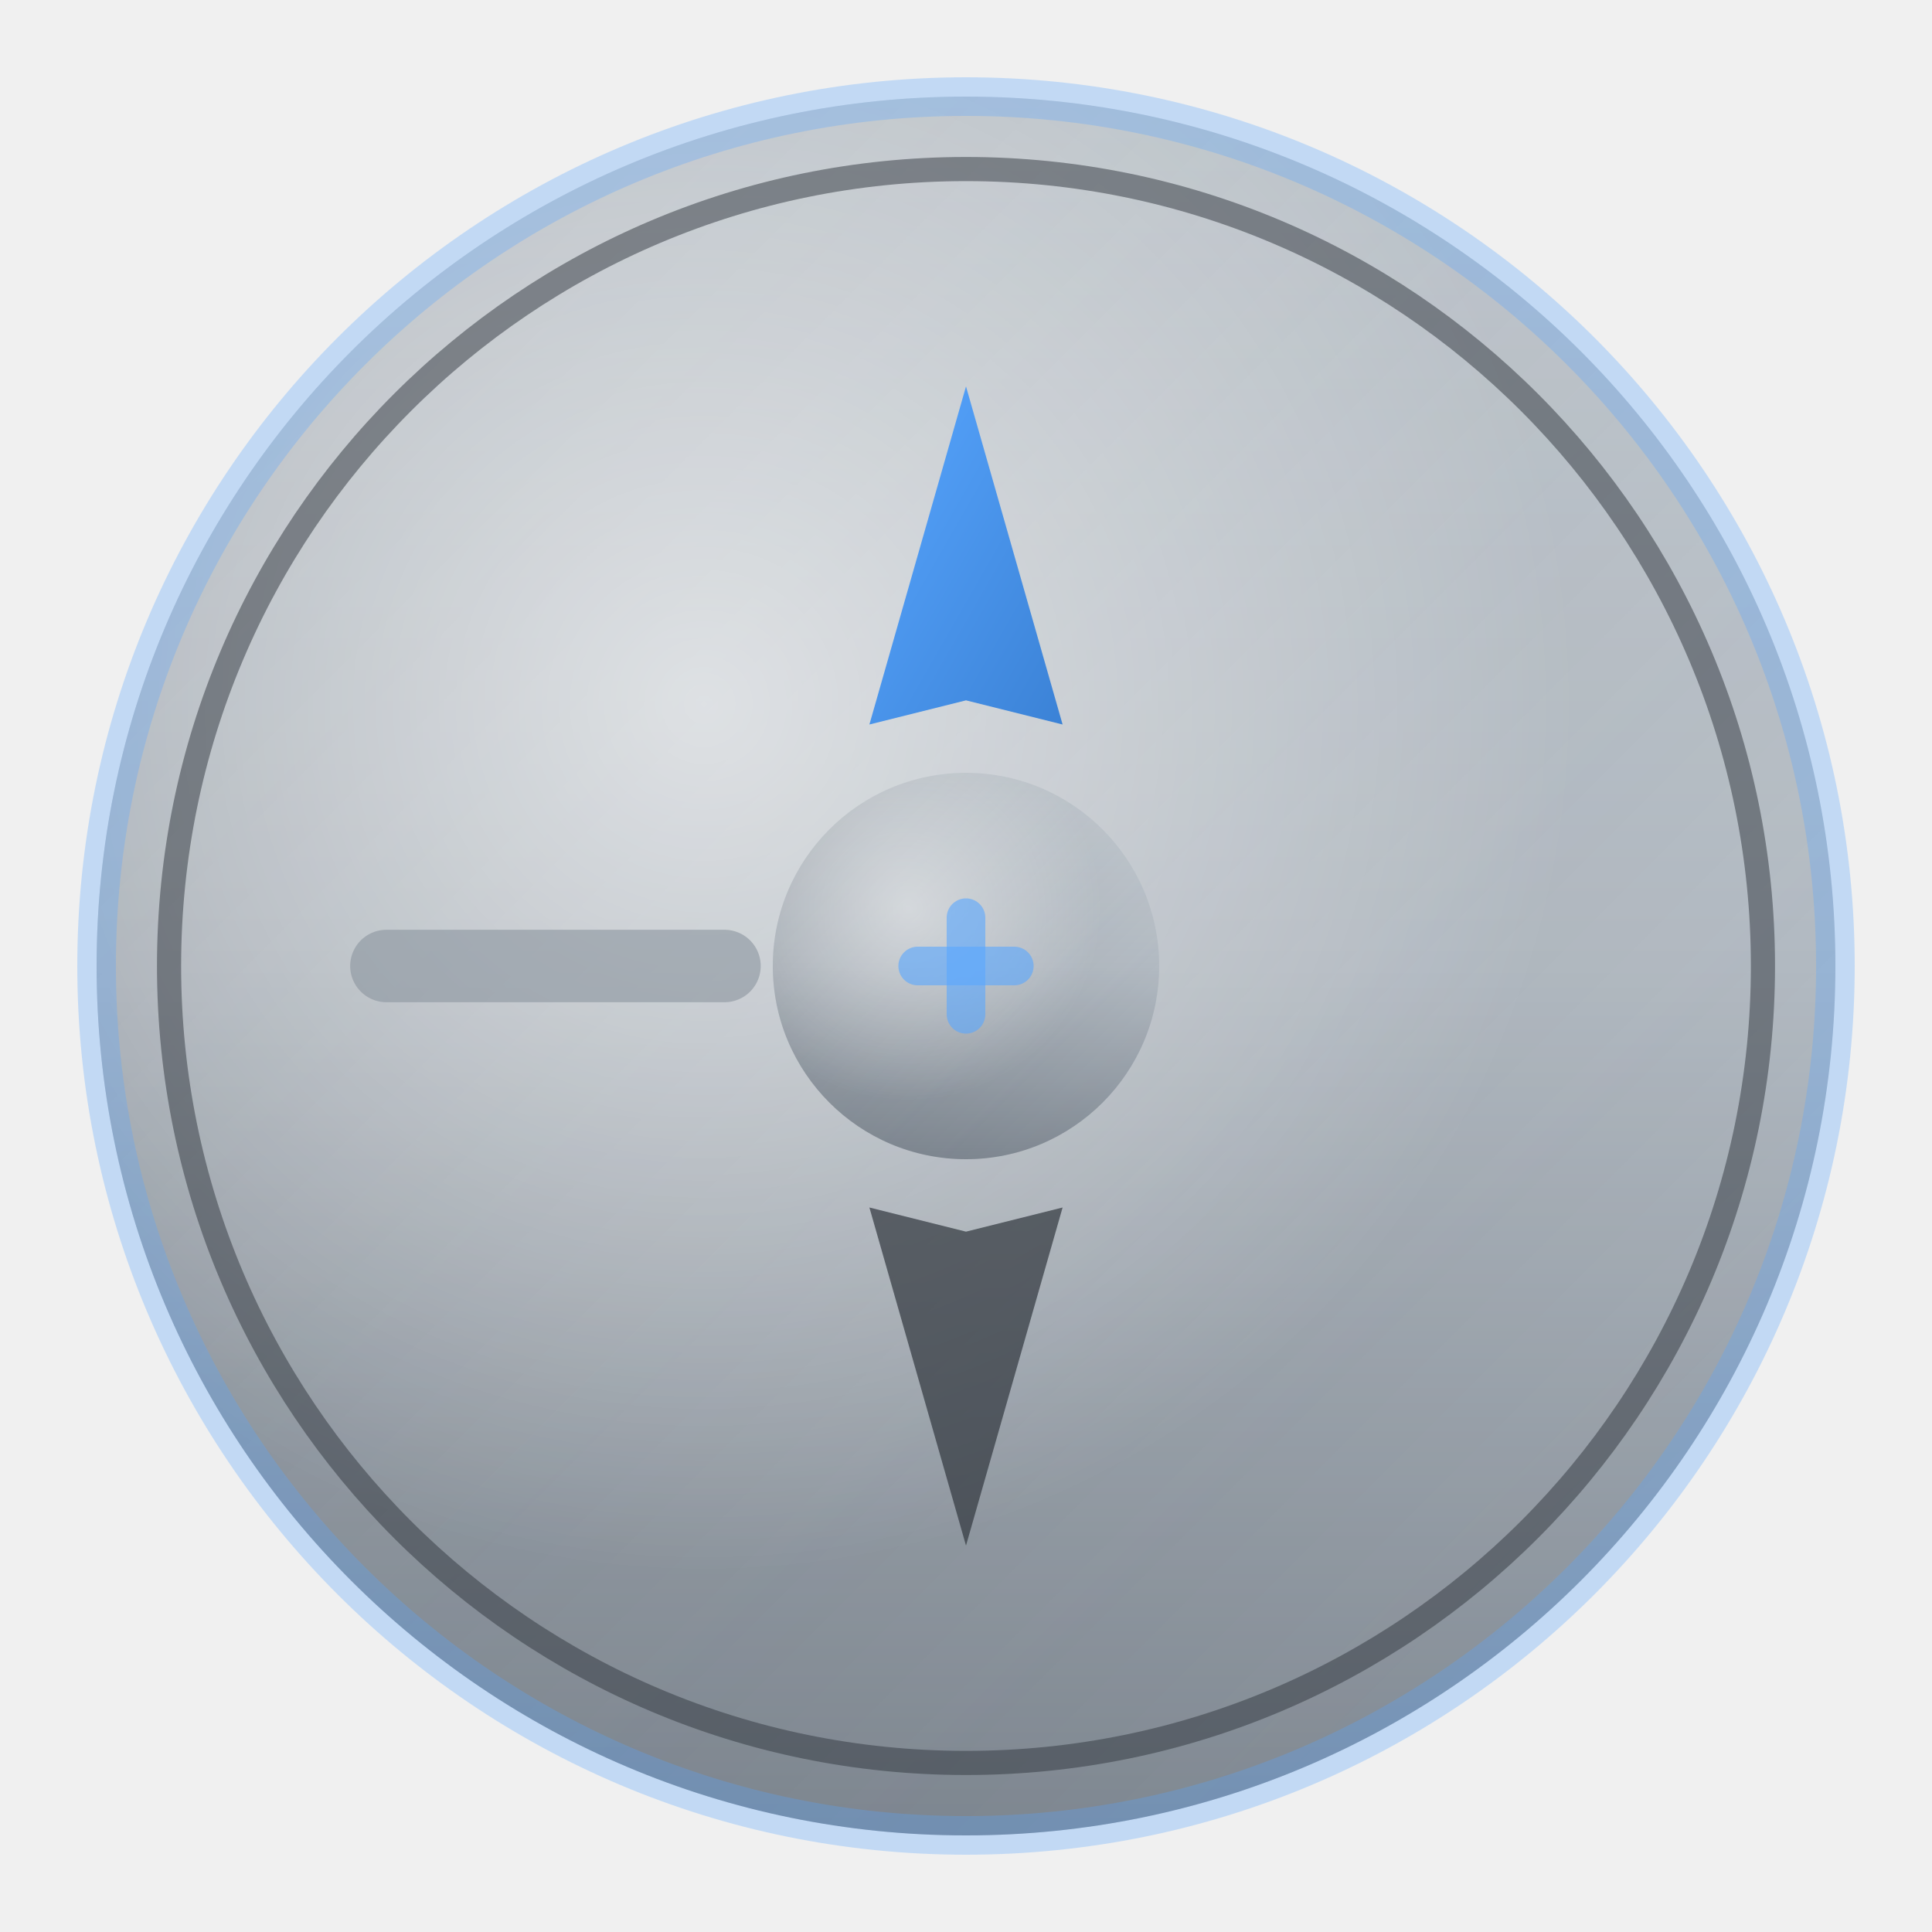
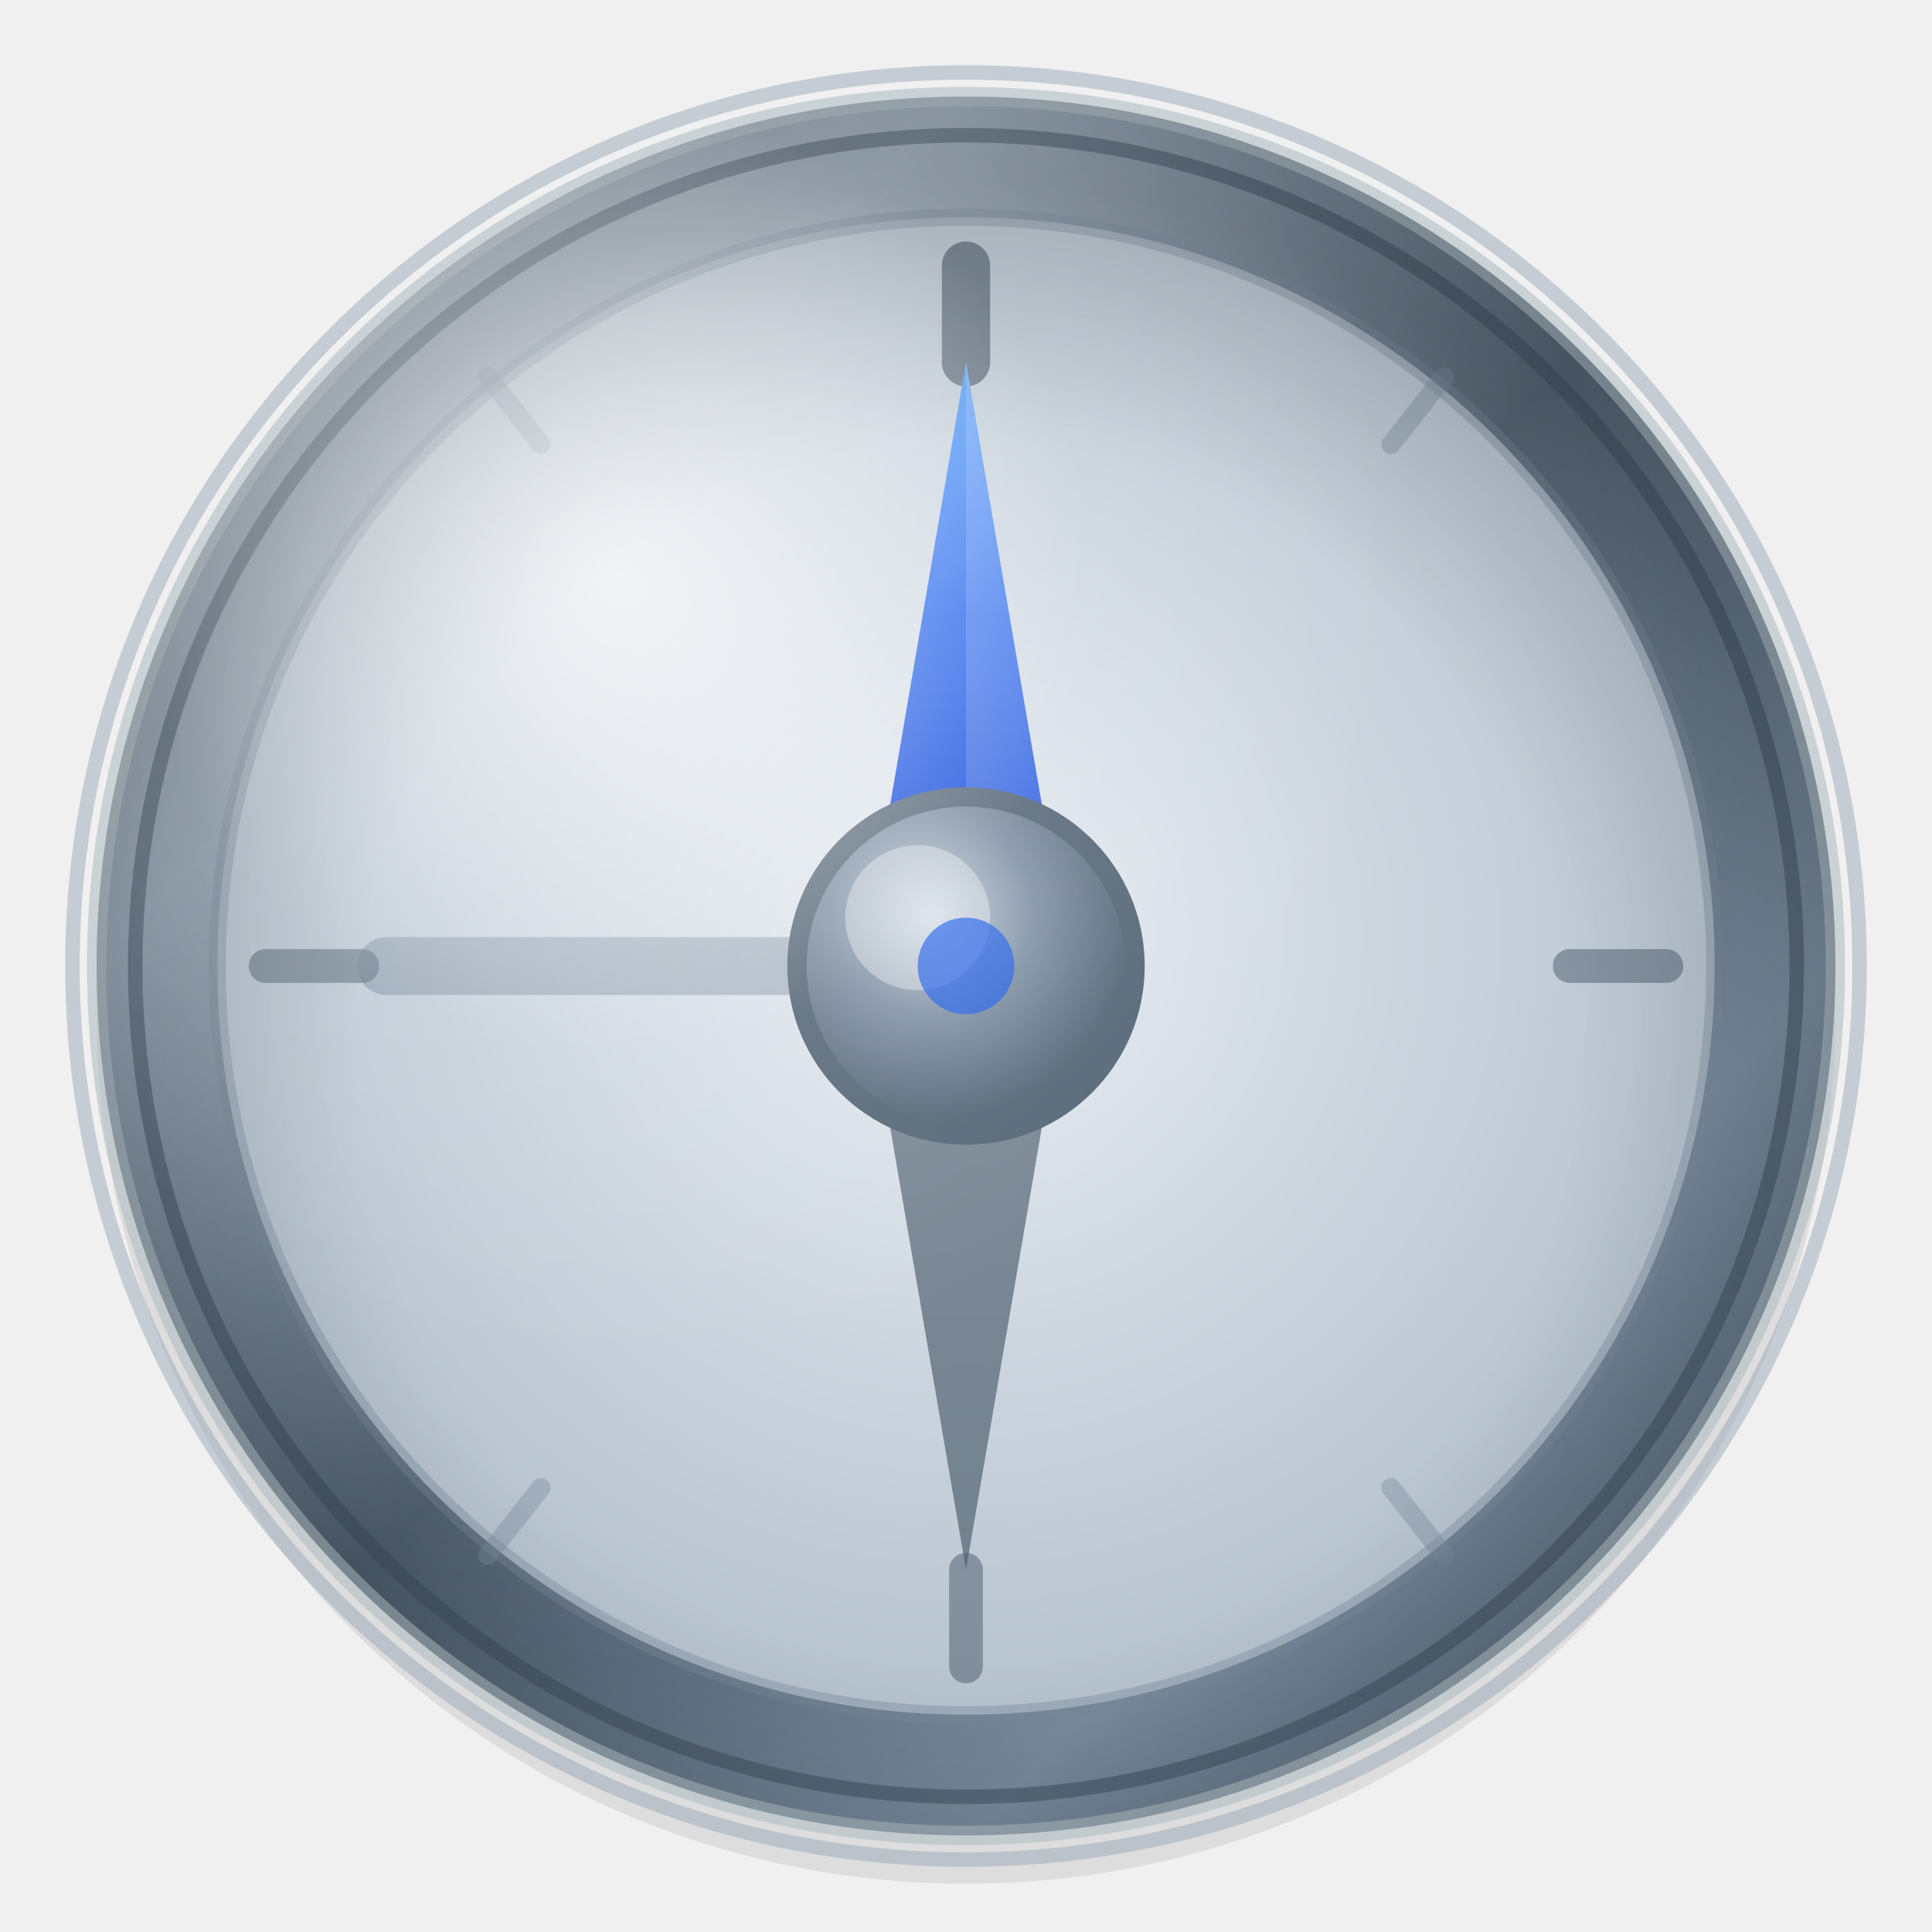
<svg xmlns="http://www.w3.org/2000/svg" viewBox="0 0 40 40">
  <defs>
-     <linearGradient id="metallicGradient" x1="0%" y1="0%" x2="0%" y2="100%">
-       <stop offset="0%" style="stop-color:#E6EDF3;stop-opacity:1" />
-       <stop offset="50%" style="stop-color:#C9D1D9;stop-opacity:1" />
-       <stop offset="100%" style="stop-color:#8B949E;stop-opacity:1" />
+     <linearGradient id="steel" x1="0%" y1="0%" x2="0%" y2="100%">
+       <stop offset="0%" stop-color="#d4dce6" />
+       <stop offset="30%" stop-color="#a8b5c4" />
+       <stop offset="50%" stop-color="#8494a7" />
+       <stop offset="70%" stop-color="#a0aebf" />
+       <stop offset="100%" stop-color="#6b7d91" />
    </linearGradient>
-     <linearGradient id="shadowGradient" x1="0%" y1="0%" x2="100%" y2="100%">
-       <stop offset="0%" style="stop-color:#30363D;stop-opacity:0.3" />
-       <stop offset="100%" style="stop-color:#30363D;stop-opacity:0.1" />
+     <linearGradient id="bezel" x1="0%" y1="0%" x2="100%" y2="100%">
+       <stop offset="0%" stop-color="#5a6a7a" />
+       <stop offset="25%" stop-color="#8294a6" />
+       <stop offset="50%" stop-color="#4a5a6a" />
+       <stop offset="75%" stop-color="#7a8c9e" />
+       <stop offset="100%" stop-color="#3a4a5a" />
    </linearGradient>
-     <linearGradient id="blueAccent" x1="0%" y1="0%" x2="100%" y2="100%">
-       <stop offset="0%" style="stop-color:#58A6FF;stop-opacity:1" />
-       <stop offset="100%" style="stop-color:#3B82D6;stop-opacity:1" />
+     <linearGradient id="blueNeedle" x1="50%" y1="0%" x2="50%" y2="100%">
+       <stop offset="0%" stop-color="#60a5fa" />
+       <stop offset="50%" stop-color="#2563eb" />
+       <stop offset="100%" stop-color="#1d4ed8" />
    </linearGradient>
-     <radialGradient id="highlight" cx="35%" cy="35%" r="50%">
-       <stop offset="0%" style="stop-color:#FFFFFF;stop-opacity:0.6" />
-       <stop offset="100%" style="stop-color:#FFFFFF;stop-opacity:0" />
+     <radialGradient id="shine" cx="30%" cy="28%" r="45%">
+       <stop offset="0%" stop-color="#ffffff" stop-opacity="0.75" />
+       <stop offset="60%" stop-color="#ffffff" stop-opacity="0.1" />
+       <stop offset="100%" stop-color="#ffffff" stop-opacity="0" />
+     </radialGradient>
+     <radialGradient id="edgeShine" cx="35%" cy="30%" r="60%">
+       <stop offset="0%" stop-color="#ffffff" stop-opacity="0.35" />
+       <stop offset="100%" stop-color="#ffffff" stop-opacity="0" />
+     </radialGradient>
+     <radialGradient id="hubMetal" cx="40%" cy="35%" r="60%">
+       <stop offset="0%" stop-color="#c8d4e0" />
+       <stop offset="50%" stop-color="#8494a7" />
+       <stop offset="100%" stop-color="#5a6a7a" />
+     </radialGradient>
+     <radialGradient id="ambientShadow" cx="50%" cy="55%" r="50%">
+       <stop offset="70%" stop-color="#000000" stop-opacity="0" />
+       <stop offset="100%" stop-color="#000000" stop-opacity="0.15" />
+     </radialGradient>
+     <radialGradient id="dialFace" cx="50%" cy="48%" r="50%">
+       <stop offset="0%" stop-color="#e8edf3" />
+       <stop offset="100%" stop-color="#b8c4d0" />
    </radialGradient>
  </defs>
-   <circle cx="20" cy="20" r="18" fill="url(#metallicGradient)" />
-   <circle cx="20" cy="20" r="18" fill="url(#shadowGradient)" />
-   <circle cx="20" cy="20" r="18" fill="url(#highlight)" />
-   <circle cx="20" cy="20" r="16.5" fill="none" stroke="#30363D" stroke-width="0.5" opacity="0.5" />
-   <path d="M 20 8 L 22 15 L 20 14.5 L 18 15 Z" fill="url(#blueAccent)" />
-   <path d="M 20 32 L 22 25 L 20 25.5 L 18 25 Z" fill="#30363D" opacity="0.7" />
-   <line x1="32" y1="20" x2="25" y2="20" stroke="url(#blueAccent)" stroke-width="1.5" opacity="0.8" stroke-linecap="round" />
-   <line x1="8" y1="20" x2="15" y2="20" stroke="#8B949E" stroke-width="1.5" opacity="0.6" stroke-linecap="round" />
-   <circle cx="20" cy="20" r="4" fill="url(#metallicGradient)" />
-   <circle cx="20" cy="20" r="4" fill="url(#shadowGradient)" />
-   <circle cx="20" cy="20" r="4" fill="url(#highlight)" opacity="0.8" />
-   <line x1="20" y1="19" x2="20" y2="21" stroke="#58A6FF" stroke-width="0.8" opacity="0.6" stroke-linecap="round" />
-   <line x1="19" y1="20" x2="21" y2="20" stroke="#58A6FF" stroke-width="0.8" opacity="0.6" stroke-linecap="round" />
-   <circle cx="20" cy="20" r="18" fill="none" stroke="#58A6FF" stroke-width="0.8" opacity="0.3" />
+   <circle cx="20" cy="21" r="18" fill="#000" opacity="0.08" />
+   <circle cx="20" cy="20" r="18" fill="url(#bezel)" />
+   <circle cx="20" cy="20" r="18" fill="url(#edgeShine)" />
+   <circle cx="20" cy="20" r="18" fill="none" stroke="#b0bec5" stroke-width="0.4" opacity="0.6" />
+   <circle cx="20" cy="20" r="17.2" fill="none" stroke="#3a4a5a" stroke-width="0.3" opacity="0.5" />
+   <circle cx="20" cy="20" r="15.5" fill="url(#dialFace)" />
+   <circle cx="20" cy="20" r="15.5" fill="none" stroke="#7a8a9a" stroke-width="0.35" opacity="0.4" />
+   <line x1="20" y1="5.5" x2="20" y2="7.5" stroke="#4a5a6a" stroke-width="1" stroke-linecap="round" opacity="0.7" />
+   <line x1="20" y1="32.5" x2="20" y2="34.5" stroke="#4a5a6a" stroke-width="0.7" stroke-linecap="round" opacity="0.5" />
+   <line x1="5.5" y1="20" x2="7.5" y2="20" stroke="#4a5a6a" stroke-width="0.7" stroke-linecap="round" opacity="0.5" />
+   <line x1="32.5" y1="20" x2="34.5" y2="20" stroke="#4a5a6a" stroke-width="0.7" stroke-linecap="round" opacity="0.5" />
+   <line x1="29.9" y1="7.8" x2="28.8" y2="9.2" stroke="#7a8a9a" stroke-width="0.4" stroke-linecap="round" opacity="0.4" />
+   <line x1="10.1" y1="7.8" x2="11.2" y2="9.2" stroke="#7a8a9a" stroke-width="0.4" stroke-linecap="round" opacity="0.4" />
+   <line x1="29.9" y1="32.2" x2="28.8" y2="30.8" stroke="#7a8a9a" stroke-width="0.4" stroke-linecap="round" opacity="0.4" />
+   <line x1="10.1" y1="32.2" x2="11.2" y2="30.8" stroke="#7a8a9a" stroke-width="0.4" stroke-linecap="round" opacity="0.4" />
+   <path d="M 20 7.5 L 21.8 18 L 20 17 L 18.2 18 Z" fill="url(#blueNeedle)" />
+   <path d="M 20 7.5 L 21.8 18 L 20 17 Z" fill="#ffffff" opacity="0.15" />
+   <path d="M 20 32.5 L 21.8 22 L 20 23 L 18.2 22 Z" fill="#4a5a6a" opacity="0.65" />
+   <line x1="32" y1="20" x2="23" y2="20" stroke="url(#blueNeedle)" stroke-width="1.2" opacity="0.5" stroke-linecap="round" />
+   <line x1="8" y1="20" x2="17" y2="20" stroke="#6b7d91" stroke-width="1.2" opacity="0.4" stroke-linecap="round" />
+   <circle cx="20" cy="20" r="3.5" fill="url(#hubMetal)" />
+   <circle cx="20" cy="20" r="3.5" fill="none" stroke="#5a6a7a" stroke-width="0.4" />
+   <circle cx="19" cy="19" r="1.5" fill="#ffffff" opacity="0.35" />
+   <circle cx="20" cy="20" r="1" fill="#2563eb" opacity="0.7" />
+   <circle cx="20" cy="20" r="18" fill="url(#ambientShadow)" />
+   <circle cx="20" cy="20" r="18" fill="url(#shine)" />
+   <circle cx="20" cy="20" r="18.5" fill="none" stroke="#9aa8b8" stroke-width="0.3" opacity="0.5" />
</svg>
